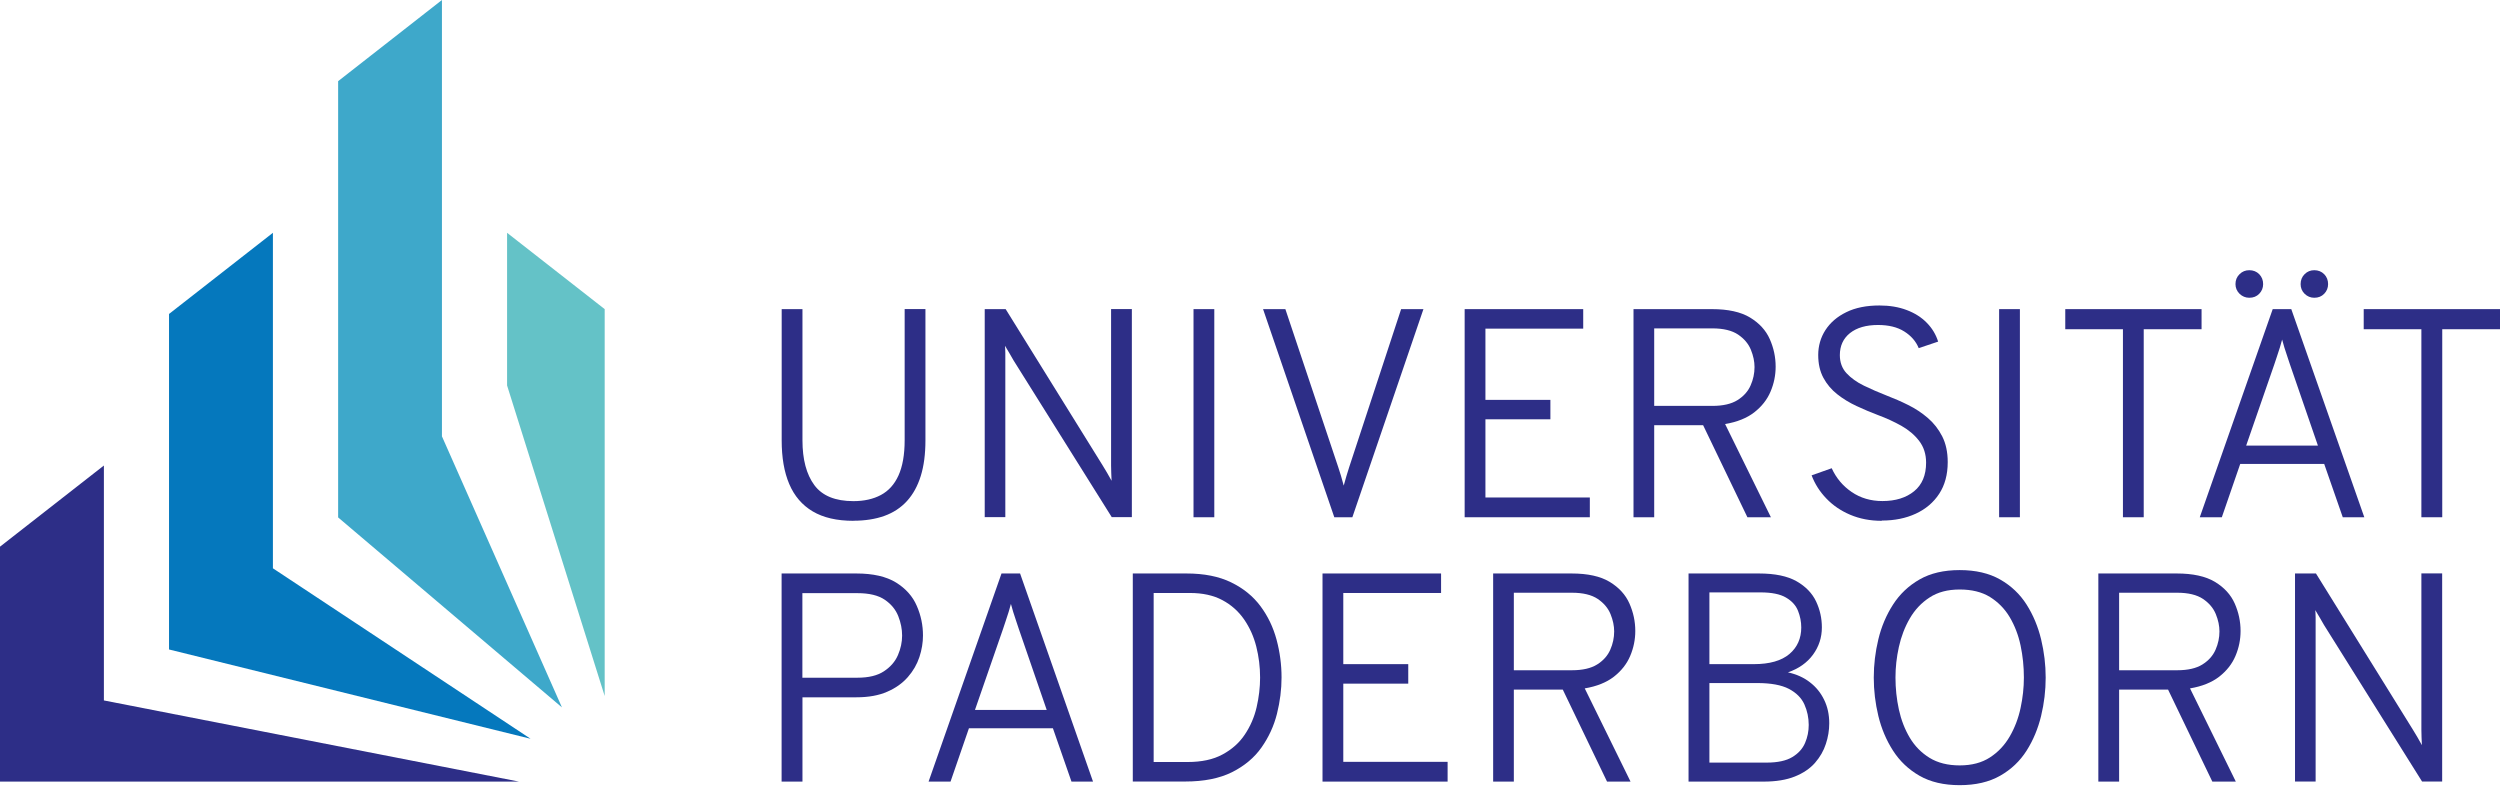
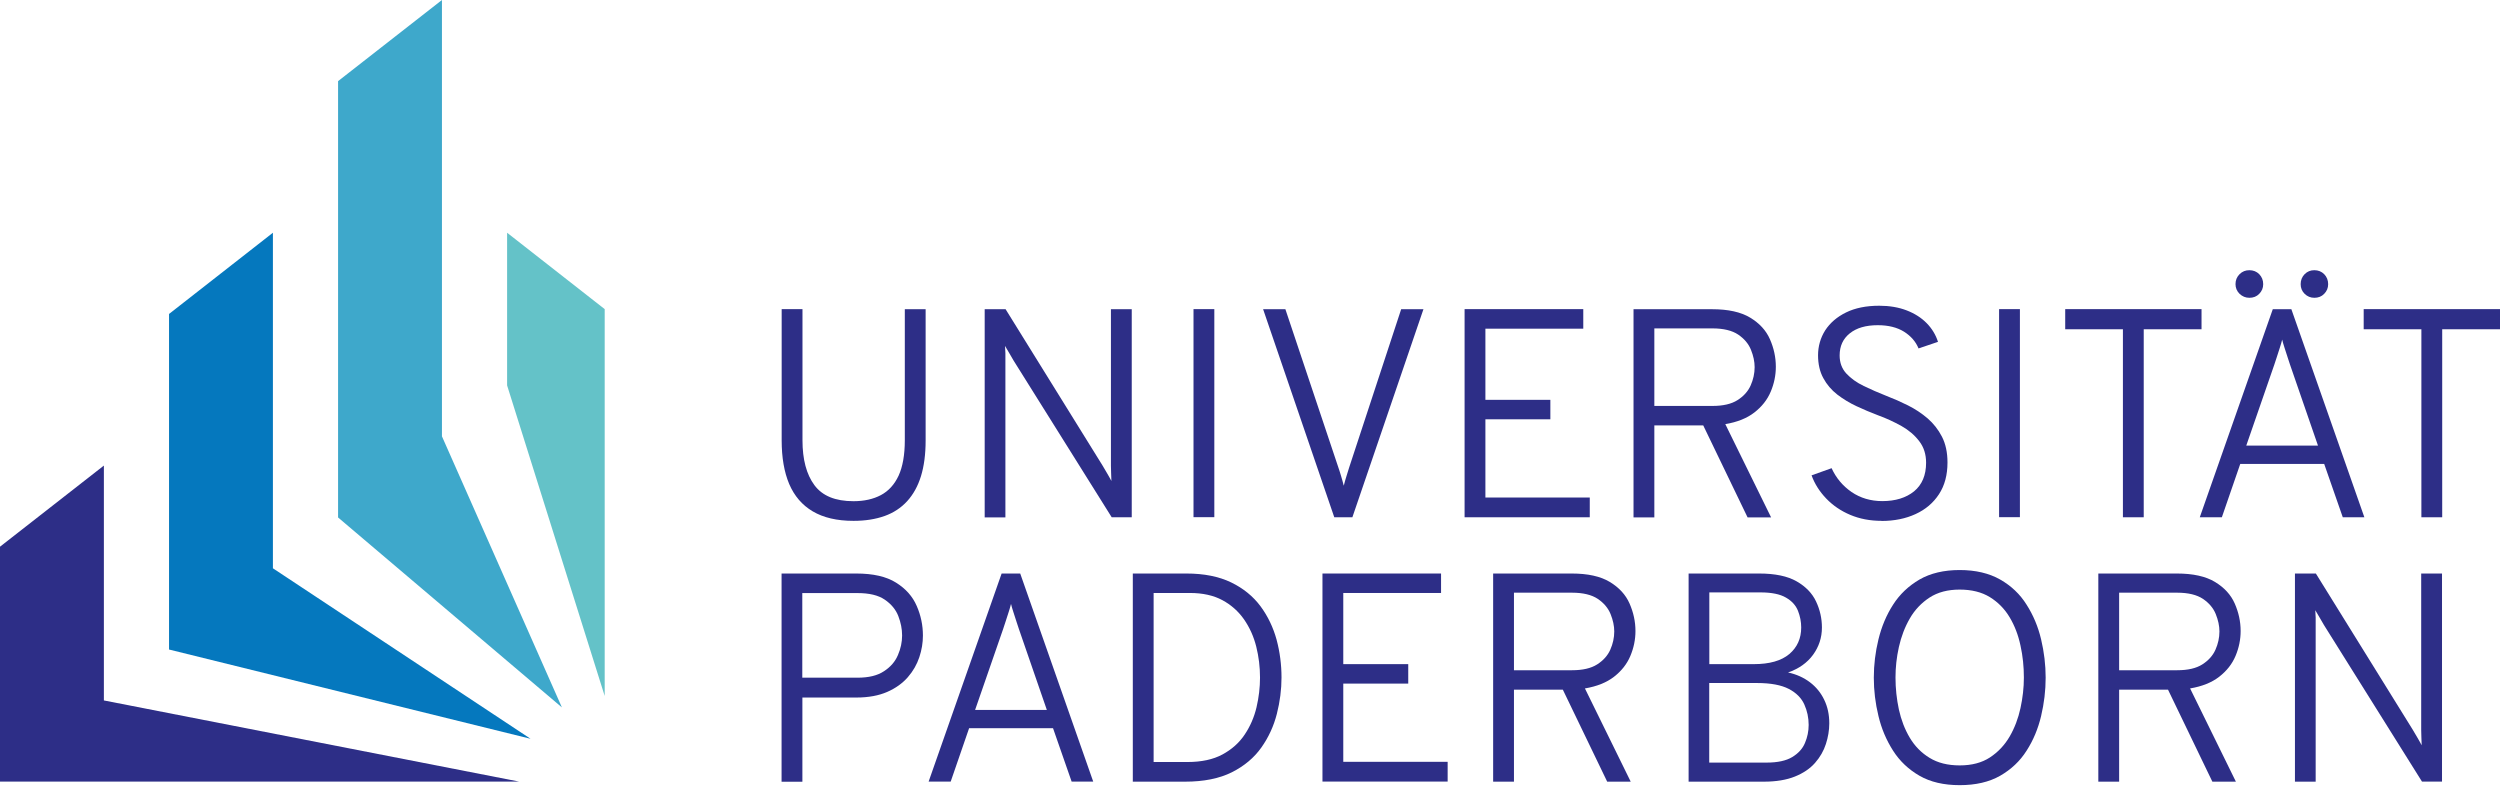
- <svg xmlns="http://www.w3.org/2000/svg" id="b" viewBox="0 0 294.78 92.58">
+ <svg xmlns="http://www.w3.org/2000/svg" id="b" viewBox="0 0 258.23 81.1">
  <g id="c">
-     <path d="M92.16,92.16v-24.54h8.82c1.97,0,3.53.36,4.68,1.07,1.14.71,1.96,1.63,2.44,2.75.49,1.12.73,2.28.73,3.49,0,.84-.14,1.69-.42,2.54-.28.85-.73,1.64-1.36,2.36-.63.72-1.43,1.3-2.43,1.73-.99.44-2.21.66-3.64.66h-6.36v9.94h-2.45ZM94.61,79.91h6.5c1.31,0,2.35-.25,3.12-.76.77-.51,1.32-1.14,1.65-1.91.33-.77.49-1.53.49-2.3s-.15-1.51-.45-2.28c-.3-.77-.83-1.42-1.59-1.94-.76-.52-1.84-.78-3.22-.78h-6.5v9.97Z" style="fill:#2d2e87;" />
-     <path d="M109.49,92.16l8.6-24.54h2.19l8.6,24.54h-2.54l-2.19-6.29h-9.9l-2.17,6.29h-2.59ZM114.96,83.71h8.46l-3.29-9.55c-.07-.21-.17-.5-.29-.87-.12-.37-.25-.74-.37-1.13-.12-.39-.21-.7-.27-.95-.06.24-.15.56-.27.95-.12.39-.24.76-.37,1.13-.12.37-.22.66-.29.87l-3.31,9.55Z" style="fill:#2d2e87;" />
-     <path d="M133.57,92.16v-24.54h6.33c2.08,0,3.84.35,5.27,1.05,1.44.7,2.59,1.64,3.46,2.81.87,1.17,1.5,2.49,1.89,3.94.39,1.45.59,2.94.59,4.46,0,1.41-.18,2.84-.54,4.28-.36,1.44-.97,2.76-1.82,3.97-.85,1.21-2.01,2.18-3.48,2.92-1.47.73-3.3,1.1-5.51,1.1h-6.19ZM136.03,89.85h4c1.65,0,3.02-.29,4.12-.89,1.1-.59,1.98-1.37,2.63-2.35.65-.97,1.12-2.05,1.39-3.22.27-1.17.41-2.34.41-3.5,0-1.25-.15-2.47-.45-3.65-.3-1.19-.78-2.25-1.44-3.21-.66-.95-1.51-1.71-2.56-2.27-1.05-.56-2.32-.84-3.81-.84h-4.29v19.93Z" style="fill:#2d2e87;" />
-     <polygon points="155.94 92.16 155.94 67.62 169.92 67.62 169.92 69.92 158.39 69.92 158.39 78.31 166.05 78.31 166.05 80.61 158.39 80.61 158.39 89.83 170.69 89.83 170.69 92.16 155.94 92.16" style="fill:#2d2e87;" />
-     <path d="M176.06,92.16v-24.54h9.25c1.9,0,3.4.33,4.49.99,1.09.66,1.87,1.51,2.33,2.55.46,1.04.69,2.12.69,3.24,0,1.02-.2,2-.6,2.94-.4.95-1.04,1.76-1.92,2.45-.88.68-2.02,1.14-3.44,1.38l5.4,10.99h-2.77l-5.22-10.85h-5.77v10.85h-2.45ZM178.51,79.03h6.85c1.25,0,2.24-.23,2.96-.68.73-.46,1.24-1.03,1.55-1.74.31-.7.46-1.42.46-2.16,0-.65-.14-1.33-.43-2.04-.29-.71-.79-1.3-1.51-1.79-.72-.48-1.73-.73-3.04-.73h-6.85v9.13Z" style="fill:#2d2e87;" />
-     <path d="M199.1,92.16v-24.54h8.31c1.88,0,3.36.31,4.43.92,1.07.61,1.84,1.41,2.3,2.38.46.98.68,1.99.68,3.06,0,1.19-.35,2.26-1.05,3.22-.7.95-1.68,1.64-2.95,2.08,1.01.22,1.87.61,2.59,1.17.72.55,1.28,1.24,1.68,2.07.4.82.6,1.74.6,2.76,0,.82-.13,1.63-.4,2.44-.26.81-.69,1.55-1.28,2.23-.59.67-1.38,1.21-2.38,1.61-.99.4-2.22.6-3.68.6h-8.87ZM201.56,78.31h5.24c1.86,0,3.25-.4,4.19-1.19.93-.79,1.4-1.84,1.4-3.14,0-.67-.13-1.32-.38-1.95-.25-.64-.72-1.16-1.42-1.57-.69-.41-1.7-.61-3.02-.61h-6.01v8.47ZM201.56,89.92h6.75c1.3,0,2.31-.22,3.02-.65.72-.43,1.22-.99,1.51-1.67.29-.68.43-1.38.43-2.12,0-.85-.17-1.66-.51-2.42-.34-.76-.95-1.37-1.82-1.83-.88-.46-2.13-.69-3.75-.69h-5.63v9.38Z" style="fill:#2d2e87;" />
-     <path d="M231.07,92.58c-1.87,0-3.45-.37-4.74-1.11s-2.33-1.73-3.12-2.96c-.79-1.23-1.37-2.6-1.73-4.09-.36-1.49-.54-3-.54-4.52s.18-3.03.54-4.52c.36-1.5.94-2.86,1.73-4.09.79-1.23,1.83-2.22,3.12-2.96s2.87-1.11,4.74-1.11,3.47.37,4.77,1.11,2.34,1.73,3.12,2.96c.78,1.23,1.35,2.6,1.71,4.09.36,1.5.54,3,.54,4.52s-.18,3.03-.54,4.52c-.36,1.49-.93,2.86-1.71,4.09-.78,1.23-1.82,2.22-3.12,2.96s-2.89,1.11-4.77,1.11M231.07,90.25c1.41,0,2.6-.31,3.57-.94.96-.62,1.74-1.45,2.33-2.47.59-1.02,1.02-2.14,1.28-3.36.26-1.21.39-2.41.39-3.59,0-1.29-.13-2.54-.39-3.78-.26-1.23-.69-2.34-1.28-3.34-.59-.99-1.37-1.78-2.33-2.38-.96-.59-2.15-.88-3.57-.88s-2.59.31-3.55.94c-.96.62-1.74,1.45-2.33,2.47-.59,1.02-1.02,2.14-1.29,3.36s-.4,2.42-.4,3.6c0,1.28.13,2.54.4,3.78.27,1.23.7,2.34,1.29,3.33.59.99,1.37,1.78,2.33,2.37.96.59,2.15.89,3.55.89" style="fill:#2d2e87;" />
-     <path d="M247.42,92.16v-24.54h9.25c1.9,0,3.4.33,4.5.99,1.09.66,1.87,1.51,2.33,2.55.46,1.04.69,2.12.69,3.24,0,1.02-.2,2-.6,2.94-.4.95-1.04,1.76-1.92,2.45-.88.68-2.02,1.14-3.44,1.38l5.4,10.99h-2.77l-5.22-10.85h-5.77v10.85h-2.45ZM249.88,79.03h6.85c1.25,0,2.24-.23,2.96-.68.73-.46,1.24-1.03,1.55-1.74.31-.7.46-1.42.46-2.16,0-.65-.14-1.33-.43-2.04-.29-.71-.79-1.3-1.51-1.79-.72-.48-1.73-.73-3.04-.73h-6.85v9.13Z" style="fill:#2d2e87;" />
-     <path d="M270.61,92.16v-24.54h2.47l11.43,18.42c.17.29.35.59.53.88.17.3.35.61.53.94-.01-.3-.02-.61-.04-.91-.01-.3-.02-.6-.02-.88v-18.46h2.45v24.54h-2.37l-11.57-18.47c-.15-.27-.32-.55-.49-.85-.18-.3-.35-.59-.53-.89.02.27.04.55.04.85,0,.3,0,.59,0,.89v18.47h-2.45Z" style="fill:#2d2e87;" />
-     <path d="M272.88,35.11c-.44,0-.82-.16-1.14-.47-.32-.32-.47-.7-.47-1.14,0-.47.16-.86.47-1.17.32-.32.7-.47,1.14-.47.47,0,.86.16,1.17.47.31.32.46.71.46,1.17,0,.44-.15.82-.46,1.14-.31.32-.7.47-1.17.47" style="fill:#2d2e87;" />
-     <path d="M265.22,35.11c-.44,0-.83-.16-1.15-.47-.32-.32-.48-.7-.48-1.14,0-.47.16-.86.48-1.17.32-.32.7-.47,1.15-.47.47,0,.86.16,1.17.47.31.32.46.71.46,1.17,0,.44-.15.82-.46,1.14-.31.32-.7.47-1.17.47" style="fill:#2d2e87;" />
-     <path d="M100.63,61.41c-1.95,0-3.55-.37-4.8-1.11-1.25-.74-2.17-1.82-2.77-3.23-.6-1.41-.89-3.12-.89-5.14v-15.48h2.45v15.46c0,2.27.47,4.03,1.4,5.29.93,1.26,2.47,1.89,4.61,1.89,1.25,0,2.33-.24,3.23-.72.9-.48,1.6-1.24,2.08-2.3s.73-2.44.73-4.17v-15.46h2.45v15.48c0,1.61-.18,3.01-.55,4.2-.37,1.19-.91,2.17-1.63,2.96-.72.79-1.61,1.37-2.66,1.75-1.06.38-2.28.57-3.65.57" style="fill:#2d2e87;" />
-     <path d="M116.11,60.99v-24.54h2.47l11.43,18.42c.18.29.35.59.53.88.18.3.35.61.53.94-.01-.3-.02-.61-.04-.91-.01-.3-.02-.6-.02-.88v-18.46h2.45v24.54h-2.37l-11.57-18.47c-.15-.27-.32-.55-.49-.85-.18-.3-.35-.59-.53-.89.02.27.04.55.04.85,0,.3,0,.59,0,.89v18.47h-2.45Z" style="fill:#2d2e87;" />
-     <rect x="140.73" y="36.45" width="2.45" height="24.54" style="fill:#2d2e87;" />
-     <path d="M157.33,60.99l-8.4-24.54h2.63l6.24,18.65c.1.3.21.64.32,1.01.11.37.22.75.32,1.15.11-.4.21-.77.32-1.13.11-.36.21-.7.32-1.03l6.13-18.65h2.63l-8.38,24.54h-2.14Z" style="fill:#2d2e87;" />
-     <polygon points="172.7 60.99 172.7 36.45 186.68 36.45 186.68 38.75 175.15 38.75 175.15 47.15 182.81 47.15 182.81 49.44 175.15 49.44 175.15 58.66 187.46 58.66 187.46 60.99 172.7 60.99" style="fill:#2d2e87;" />
-     <path d="M192.61,60.99v-24.54h9.25c1.9,0,3.4.33,4.49.99,1.09.66,1.87,1.51,2.33,2.55.46,1.04.69,2.12.69,3.24,0,1.02-.2,2-.6,2.94-.4.95-1.04,1.76-1.92,2.45-.88.68-2.02,1.14-3.44,1.38l5.4,10.99h-2.77l-5.22-10.85h-5.77v10.85h-2.45ZM195.06,47.86h6.85c1.25,0,2.24-.23,2.96-.68.73-.46,1.24-1.03,1.55-1.74.31-.7.46-1.42.46-2.16,0-.65-.14-1.33-.43-2.04-.29-.71-.79-1.3-1.51-1.79-.72-.48-1.73-.73-3.04-.73h-6.85v9.13Z" style="fill:#2d2e87;" />
-     <path d="M221.88,61.41c-1.37,0-2.6-.24-3.71-.71-1.11-.47-2.05-1.11-2.83-1.93-.78-.81-1.35-1.72-1.73-2.72l2.37-.84c.53,1.16,1.31,2.09,2.35,2.8,1.04.71,2.25,1.07,3.63,1.07,1.55,0,2.8-.39,3.74-1.16.94-.77,1.41-1.89,1.41-3.37,0-.99-.27-1.84-.81-2.55-.54-.71-1.24-1.3-2.1-1.79-.86-.48-1.79-.91-2.77-1.27-.84-.32-1.68-.67-2.51-1.06-.84-.39-1.6-.85-2.28-1.39-.68-.53-1.23-1.18-1.64-1.94-.41-.76-.61-1.66-.61-2.7s.28-2.05.85-2.93,1.39-1.59,2.46-2.11c1.07-.53,2.38-.79,3.91-.79,1.2,0,2.28.18,3.22.54.95.36,1.74.86,2.37,1.51.63.64,1.07,1.38,1.33,2.21l-2.29.77c-.33-.81-.9-1.46-1.71-1.97-.81-.51-1.84-.76-3.09-.76-1.4,0-2.5.32-3.3.95-.8.64-1.2,1.51-1.2,2.6,0,.85.26,1.57.79,2.14.53.57,1.21,1.06,2.06,1.47.85.41,1.74.8,2.69,1.17.83.32,1.67.68,2.51,1.1.85.42,1.62.93,2.32,1.53.7.6,1.27,1.33,1.7,2.17.43.85.65,1.86.65,3.04,0,1.47-.34,2.72-1.01,3.74-.67,1.02-1.59,1.8-2.76,2.34-1.17.54-2.5.81-4,.81" style="fill:#2d2e87;" />
-     <rect x="235.72" y="36.45" width="2.45" height="24.54" style="fill:#2d2e87;" />
-     <polygon points="250.32 60.99 250.32 38.82 243.52 38.82 243.52 36.45 259.59 36.45 259.59 38.82 252.77 38.82 252.77 60.99 250.32 60.99" style="fill:#2d2e87;" />
-     <path d="M259.38,60.99l8.6-24.54h2.19l8.61,24.54h-2.54l-2.19-6.29h-9.9l-2.17,6.29h-2.59ZM264.85,52.54h8.46l-3.29-9.55c-.07-.21-.17-.5-.29-.87-.12-.37-.25-.74-.37-1.13-.12-.39-.21-.7-.27-.95-.06.24-.15.56-.27.95-.12.39-.24.76-.37,1.13-.12.37-.22.66-.29.87l-3.31,9.55Z" style="fill:#2d2e87;" />
-     <polygon points="285.51 60.99 285.51 38.82 278.71 38.82 278.71 36.45 294.78 36.45 294.78 38.82 287.97 38.82 287.97 60.99 285.51 60.99" style="fill:#2d2e87;" />
-     <polygon points="59.79 27.45 71.3 36.45 71.3 82.07 59.79 45.45 59.79 27.46 59.79 27.45" style="fill:#64c2c7;" />
-     <polygon points="52.11 51.45 66.26 83.41 39.87 61.01 39.87 9.57 52.11 0 52.11 51.45" style="fill:#3ea8ca;" />
-     <polygon points="32.18 67.01 62.56 87.11 19.93 76.58 19.93 37.02 32.18 27.45 32.18 67.02 32.18 67.01" style="fill:#0578bd;" />
-     <polygon points="12.25 82.01 12.25 82.59 61.2 92.16 0 92.16 0 64.46 12.25 54.89 12.25 82.01" style="fill:#2d2e87;" />
+     <g id="d">
+       <path d="M80.73,80.73v-21.49h7.72c1.73,0,3.1.31,4.1.94,1,.62,1.72,1.43,2.14,2.41.43.98.64,2,.64,3.06,0,.74-.12,1.48-.37,2.23-.25.75-.64,1.44-1.19,2.07-.55.63-1.26,1.14-2.13,1.52-.87.38-1.93.58-3.19.58h-5.57v8.7h-2.15ZM82.88,70h5.7c1.15,0,2.06-.22,2.73-.67.68-.44,1.16-1,1.44-1.67.29-.67.43-1.34.43-2.02s-.13-1.32-.39-2c-.26-.68-.73-1.24-1.4-1.7-.67-.46-1.61-.68-2.82-.68h-5.7v8.74Z" style="fill:#2d2e87;" />
+       <path d="M95.92,80.73l7.54-21.49h1.92l7.54,21.49h-2.23l-1.92-5.51h-8.67l-1.9,5.51h-2.27ZM100.71,73.33h7.42l-2.89-8.37c-.06-.18-.15-.44-.25-.76-.11-.32-.22-.65-.32-.99-.11-.34-.19-.61-.24-.83-.05.21-.13.49-.24.83-.11.34-.21.67-.32.99-.11.32-.19.58-.25.76l-2.9,8.37Z" style="fill:#2d2e87;" />
+       <path d="M117.01,80.73v-21.49h5.54c1.82,0,3.36.31,4.62.92,1.26.61,2.27,1.44,3.03,2.46.76,1.03,1.31,2.18,1.66,3.45.34,1.27.51,2.58.51,3.91,0,1.24-.16,2.49-.48,3.75-.32,1.26-.85,2.42-1.6,3.48-.75,1.06-1.76,1.91-3.05,2.56-1.28.64-2.89.97-4.83.97h-5.42ZM119.16,78.71h3.5c1.44,0,2.65-.26,3.61-.78.96-.52,1.73-1.2,2.3-2.06.57-.85.98-1.8,1.22-2.82.24-1.03.36-2.05.36-3.06,0-1.1-.13-2.16-.39-3.2-.26-1.04-.68-1.97-1.26-2.81-.58-.83-1.33-1.5-2.24-1.99-.92-.49-2.03-.74-3.34-.74h-3.76v17.46Z" style="fill:#2d2e87;" />
+       <polygon points="136.6 80.73 136.6 59.24 148.85 59.24 148.85 61.25 138.75 61.25 138.75 68.6 145.46 68.6 145.46 70.61 138.75 70.61 138.75 78.69 149.53 78.69 149.53 80.73 136.6 80.73" style="fill:#2d2e87;" />
+       <path d="M154.23,80.73v-21.49h8.11c1.67,0,2.98.29,3.94.87.96.58,1.64,1.32,2.04,2.23.4.91.61,1.86.61,2.84,0,.89-.18,1.75-.53,2.58-.35.83-.91,1.54-1.68,2.14-.77.6-1.77,1-3.01,1.21l4.73,9.63h-2.43l-4.58-9.5h-5.05v9.5h-2.15ZM156.38,69.23h6c1.1,0,1.96-.2,2.59-.6.63-.4,1.09-.91,1.36-1.52.27-.61.41-1.24.41-1.89,0-.57-.13-1.17-.38-1.79-.25-.62-.69-1.14-1.32-1.57-.63-.42-1.52-.64-2.66-.64h-6v8Z" style="fill:#2d2e87;" />
+       <path d="M174.42,80.73v-21.49h7.28c1.65,0,2.94.27,3.88.81.94.54,1.61,1.23,2.01,2.09.4.85.6,1.75.6,2.68,0,1.04-.31,1.98-.92,2.82-.61.83-1.47,1.44-2.58,1.82.88.19,1.64.54,2.27,1.02s1.13,1.09,1.47,1.81c.35.72.52,1.53.52,2.42,0,.72-.12,1.43-.35,2.14-.23.71-.6,1.36-1.12,1.95-.52.59-1.21,1.06-2.08,1.41-.87.35-1.94.53-3.22.53h-7.77ZM176.56,68.6h4.59c1.63,0,2.85-.35,3.67-1.04.82-.7,1.23-1.61,1.23-2.75,0-.58-.11-1.15-.33-1.71-.22-.56-.63-1.02-1.24-1.37-.61-.36-1.49-.54-2.65-.54h-5.27v7.42ZM176.56,78.77h5.91c1.14,0,2.02-.19,2.65-.57.63-.38,1.07-.86,1.32-1.46.25-.59.38-1.21.38-1.86,0-.75-.15-1.45-.45-2.12-.3-.66-.83-1.2-1.6-1.6-.77-.4-1.86-.61-3.29-.61h-4.93v8.21Z" style="fill:#2d2e87;" />
+       <path d="M202.42,81.1c-1.64,0-3.02-.32-4.15-.97-1.13-.65-2.04-1.51-2.73-2.59-.69-1.08-1.2-2.27-1.51-3.58-.32-1.31-.48-2.63-.48-3.96s.16-2.65.48-3.96c.32-1.31.82-2.51,1.51-3.58.69-1.08,1.6-1.94,2.73-2.6,1.13-.65,2.52-.98,4.15-.98s3.04.33,4.18.98c1.14.65,2.05,1.51,2.73,2.6.69,1.08,1.19,2.27,1.5,3.58.31,1.31.47,2.63.47,3.96s-.16,2.65-.47,3.96c-.31,1.31-.81,2.51-1.5,3.58-.68,1.08-1.6,1.94-2.73,2.59-1.14.65-2.53.97-4.18.97M202.42,79.06c1.24,0,2.28-.27,3.12-.82.84-.55,1.52-1.27,2.04-2.16.52-.9.89-1.88,1.12-2.94.23-1.06.35-2.11.35-3.15,0-1.13-.11-2.23-.35-3.31-.23-1.08-.6-2.05-1.12-2.92-.52-.87-1.2-1.56-2.04-2.08-.84-.52-1.89-.78-3.12-.78s-2.26.27-3.11.82c-.84.55-1.53,1.27-2.04,2.16-.52.9-.89,1.88-1.13,2.95s-.35,2.12-.35,3.15c0,1.13.12,2.23.35,3.31.24,1.08.61,2.05,1.13,2.92.52.87,1.2,1.56,2.04,2.07.84.52,1.88.78,3.11.78" style="fill:#2d2e87;" />
+       <path d="M216.74,80.73v-21.49h8.11c1.67,0,2.98.29,3.94.87.96.58,1.64,1.32,2.04,2.23.4.91.61,1.86.61,2.84,0,.89-.18,1.75-.53,2.58-.35.83-.91,1.54-1.68,2.14-.77.6-1.77,1-3.01,1.21l4.73,9.63h-2.43l-4.58-9.5h-5.05v9.5h-2.15ZM218.89,69.23h6c1.1,0,1.96-.2,2.59-.6.63-.4,1.09-.91,1.36-1.52.27-.61.41-1.24.41-1.89,0-.57-.13-1.17-.38-1.79-.25-.62-.69-1.14-1.32-1.57-.63-.42-1.52-.64-2.66-.64h-6v8Z" style="fill:#2d2e87;" />
+       <path d="M237.05,80.73v-21.49h2.16l10.01,16.14c.15.26.31.51.46.78.15.26.31.53.46.82-.01-.27-.02-.53-.03-.8-.01-.27-.02-.52-.02-.77v-16.17h2.15v21.49h-2.07l-10.13-16.18c-.13-.24-.28-.48-.43-.74-.15-.26-.31-.52-.46-.78.02.24.03.48.04.75,0,.26,0,.52,0,.78v16.18h-2.15Z" style="fill:#2d2e87;" />
+       <path d="M239.05,30.76c-.39,0-.72-.14-1-.41-.28-.28-.41-.61-.41-1,0-.41.14-.75.41-1.03.28-.28.61-.41,1-.41.41,0,.75.14,1.02.41.27.28.41.62.41,1.03s-.14.72-.41,1c-.27.28-.61.41-1.02.41" style="fill:#2d2e87;" />
+       <path d="M232.34,30.76c-.39,0-.72-.14-1.01-.41-.28-.28-.42-.61-.42-1,0-.41.14-.75.42-1.03.28-.28.62-.41,1.01-.41.41,0,.75.14,1.02.41.27.28.41.62.41,1.03s-.14.72-.41,1c-.27.28-.61.41-1.02.41" style="fill:#2d2e87;" />
+       <path d="M88.16,53.8c-1.71,0-3.11-.33-4.21-.98s-1.9-1.59-2.43-2.82c-.52-1.23-.78-2.74-.78-4.51v-13.56h2.15v13.54c0,1.99.41,3.53,1.23,4.64.82,1.11,2.16,1.66,4.04,1.66,1.09,0,2.04-.21,2.83-.63.79-.42,1.4-1.09,1.83-2.01.42-.92.64-2.14.64-3.65v-13.54h2.15v13.56c0,1.41-.16,2.64-.48,3.68-.32,1.04-.8,1.9-1.43,2.59-.63.69-1.41,1.2-2.33,1.53-.93.33-1.99.5-3.2.5" style="fill:#2d2e87;" />
+       <path d="M101.71,53.43v-21.49h2.16l10.01,16.14c.15.26.31.51.46.78.15.26.31.53.46.82-.01-.27-.02-.53-.03-.8-.01-.27-.02-.52-.02-.77v-16.17h2.15v21.49h-2.07l-10.13-16.18c-.13-.24-.28-.48-.43-.74-.15-.26-.31-.52-.46-.78.02.24.03.48.04.75,0,.26,0,.52,0,.78v16.18h-2.15Z" style="fill:#2d2e87;" />
+       <rect x="123.28" y="31.93" width="2.15" height="21.49" style="fill:#2d2e87;" />
+       <path d="M137.82,53.43l-7.35-21.49h2.3l5.47,16.34c.09.27.19.56.28.88.1.32.19.66.28,1.01.09-.35.18-.68.28-.99.09-.31.18-.61.28-.9l5.37-16.34h2.3l-7.34,21.49h-1.87Z" style="fill:#2d2e87;" />
+       <polygon points="151.28 53.43 151.28 31.93 163.54 31.93 163.54 33.95 153.43 33.95 153.43 41.3 160.14 41.3 160.14 43.31 153.43 43.31 153.43 51.39 164.21 51.39 164.21 53.43 151.28 53.43" style="fill:#2d2e87;" />
+       <path d="M168.73,53.43v-21.49h8.11c1.67,0,2.98.29,3.94.87.96.58,1.64,1.32,2.04,2.23.4.91.61,1.86.61,2.84,0,.89-.18,1.75-.53,2.58-.35.83-.91,1.54-1.68,2.14-.77.6-1.77,1-3.01,1.21l4.73,9.63h-2.43l-4.58-9.5h-5.05v9.5h-2.15ZM170.88,41.93h6c1.1,0,1.96-.2,2.59-.6.63-.4,1.09-.91,1.36-1.52.27-.61.41-1.24.41-1.89,0-.57-.13-1.17-.38-1.79-.25-.62-.69-1.14-1.32-1.57-.63-.42-1.52-.64-2.66-.64h-6v8Z" style="fill:#2d2e87;" />
+       <path d="M194.36,53.8c-1.2,0-2.28-.21-3.25-.62-.97-.41-1.8-.98-2.48-1.69-.68-.71-1.19-1.51-1.51-2.39l2.07-.74c.46,1.01,1.15,1.83,2.06,2.46.91.62,1.97.94,3.18.94,1.36,0,2.45-.34,3.28-1.01.82-.68,1.24-1.66,1.24-2.95,0-.87-.23-1.61-.71-2.23-.47-.62-1.08-1.14-1.84-1.57-.76-.42-1.57-.8-2.43-1.11-.74-.28-1.47-.59-2.2-.93-.73-.34-1.4-.75-2-1.21-.6-.47-1.08-1.03-1.44-1.7-.36-.66-.54-1.45-.54-2.36s.25-1.8.74-2.57c.5-.77,1.22-1.39,2.16-1.85.94-.46,2.08-.69,3.42-.69,1.05,0,2,.16,2.83.48.83.32,1.52.76,2.07,1.32.55.56.94,1.21,1.17,1.93l-2.01.68c-.29-.71-.79-1.28-1.5-1.73-.71-.44-1.61-.67-2.71-.67-1.23,0-2.19.28-2.89.84-.7.56-1.05,1.32-1.05,2.28,0,.75.23,1.37.69,1.87s1.06.93,1.8,1.29c.74.36,1.53.7,2.36,1.03.73.28,1.46.6,2.2.97.74.37,1.42.82,2.03,1.34.61.53,1.11,1.16,1.49,1.9.38.74.57,1.63.57,2.66,0,1.29-.29,2.38-.88,3.28-.59.9-1.39,1.58-2.42,2.05-1.02.47-2.19.71-3.5.71" style="fill:#2d2e87;" />
+       <rect x="206.49" y="31.93" width="2.15" height="21.49" style="fill:#2d2e87;" />
+       <polygon points="219.28 53.43 219.28 34.01 213.32 34.01 213.32 31.93 227.4 31.93 227.4 34.01 221.43 34.01 221.43 53.43 219.28 53.43" style="fill:#2d2e87;" />
+       <path d="M227.22,53.43l7.54-21.49h1.92l7.54,21.49h-2.23l-1.92-5.51h-8.67l-1.9,5.51h-2.27ZM232.01,46.03h7.42l-2.89-8.37c-.06-.18-.15-.44-.25-.76-.11-.32-.22-.65-.32-.99-.11-.34-.19-.61-.24-.83-.05.21-.13.49-.24.83-.11.34-.21.67-.32.99-.11.32-.19.58-.25.76l-2.9,8.37Z" style="fill:#2d2e87;" />
+       <polygon points="250.11 53.43 250.11 34.01 244.15 34.01 244.15 31.93 258.23 31.93 258.23 34.01 252.26 34.01 252.26 53.43 250.11 53.43" style="fill:#2d2e87;" />
+       <polygon points="52.38 24.04 62.46 31.93 62.46 71.89 52.38 39.81 52.38 24.05 52.38 24.04" style="fill:#64c2c8;" />
+       <polygon points="45.65 45.07 58.04 73.07 34.92 53.45 34.92 8.38 45.65 0 45.65 45.07" style="fill:#3ea8cb;" />
+       <polygon points="28.19 58.7 54.8 76.31 17.46 67.09 17.46 32.43 28.19 24.04 28.19 58.71 28.19 58.7" style="fill:#0578be;" />
+       <polygon points="10.73 71.84 10.73 72.35 53.61 80.73 0 80.73 0 56.47 10.73 48.09 10.73 71.84" style="fill:#2d2e87;" />
+     </g>
  </g>
</svg>
